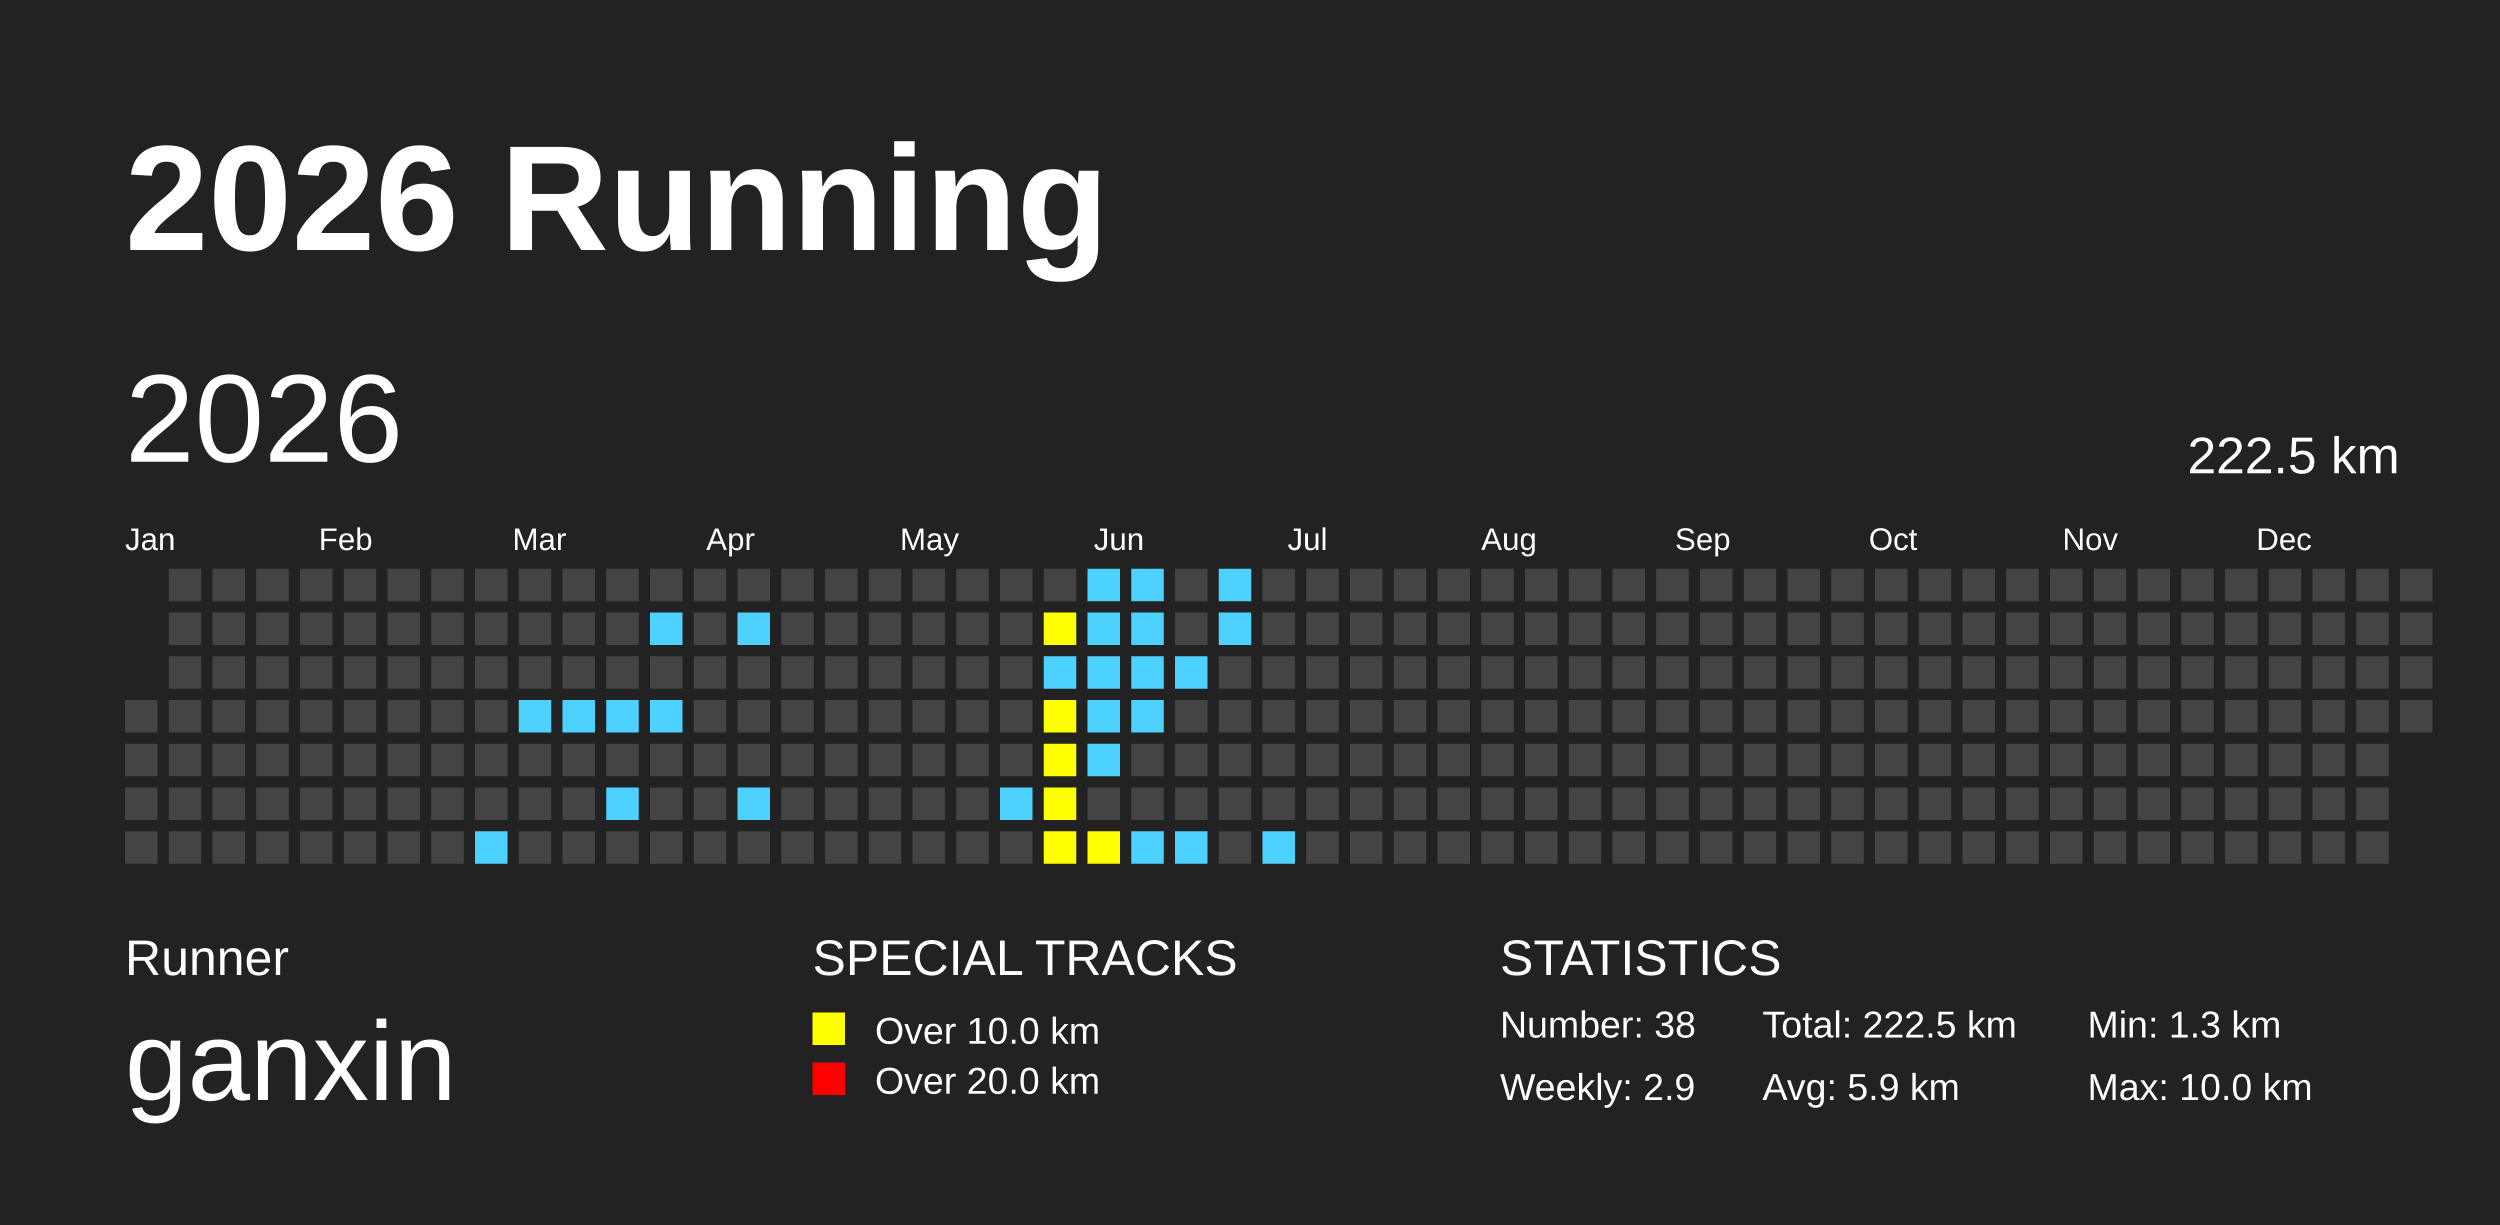
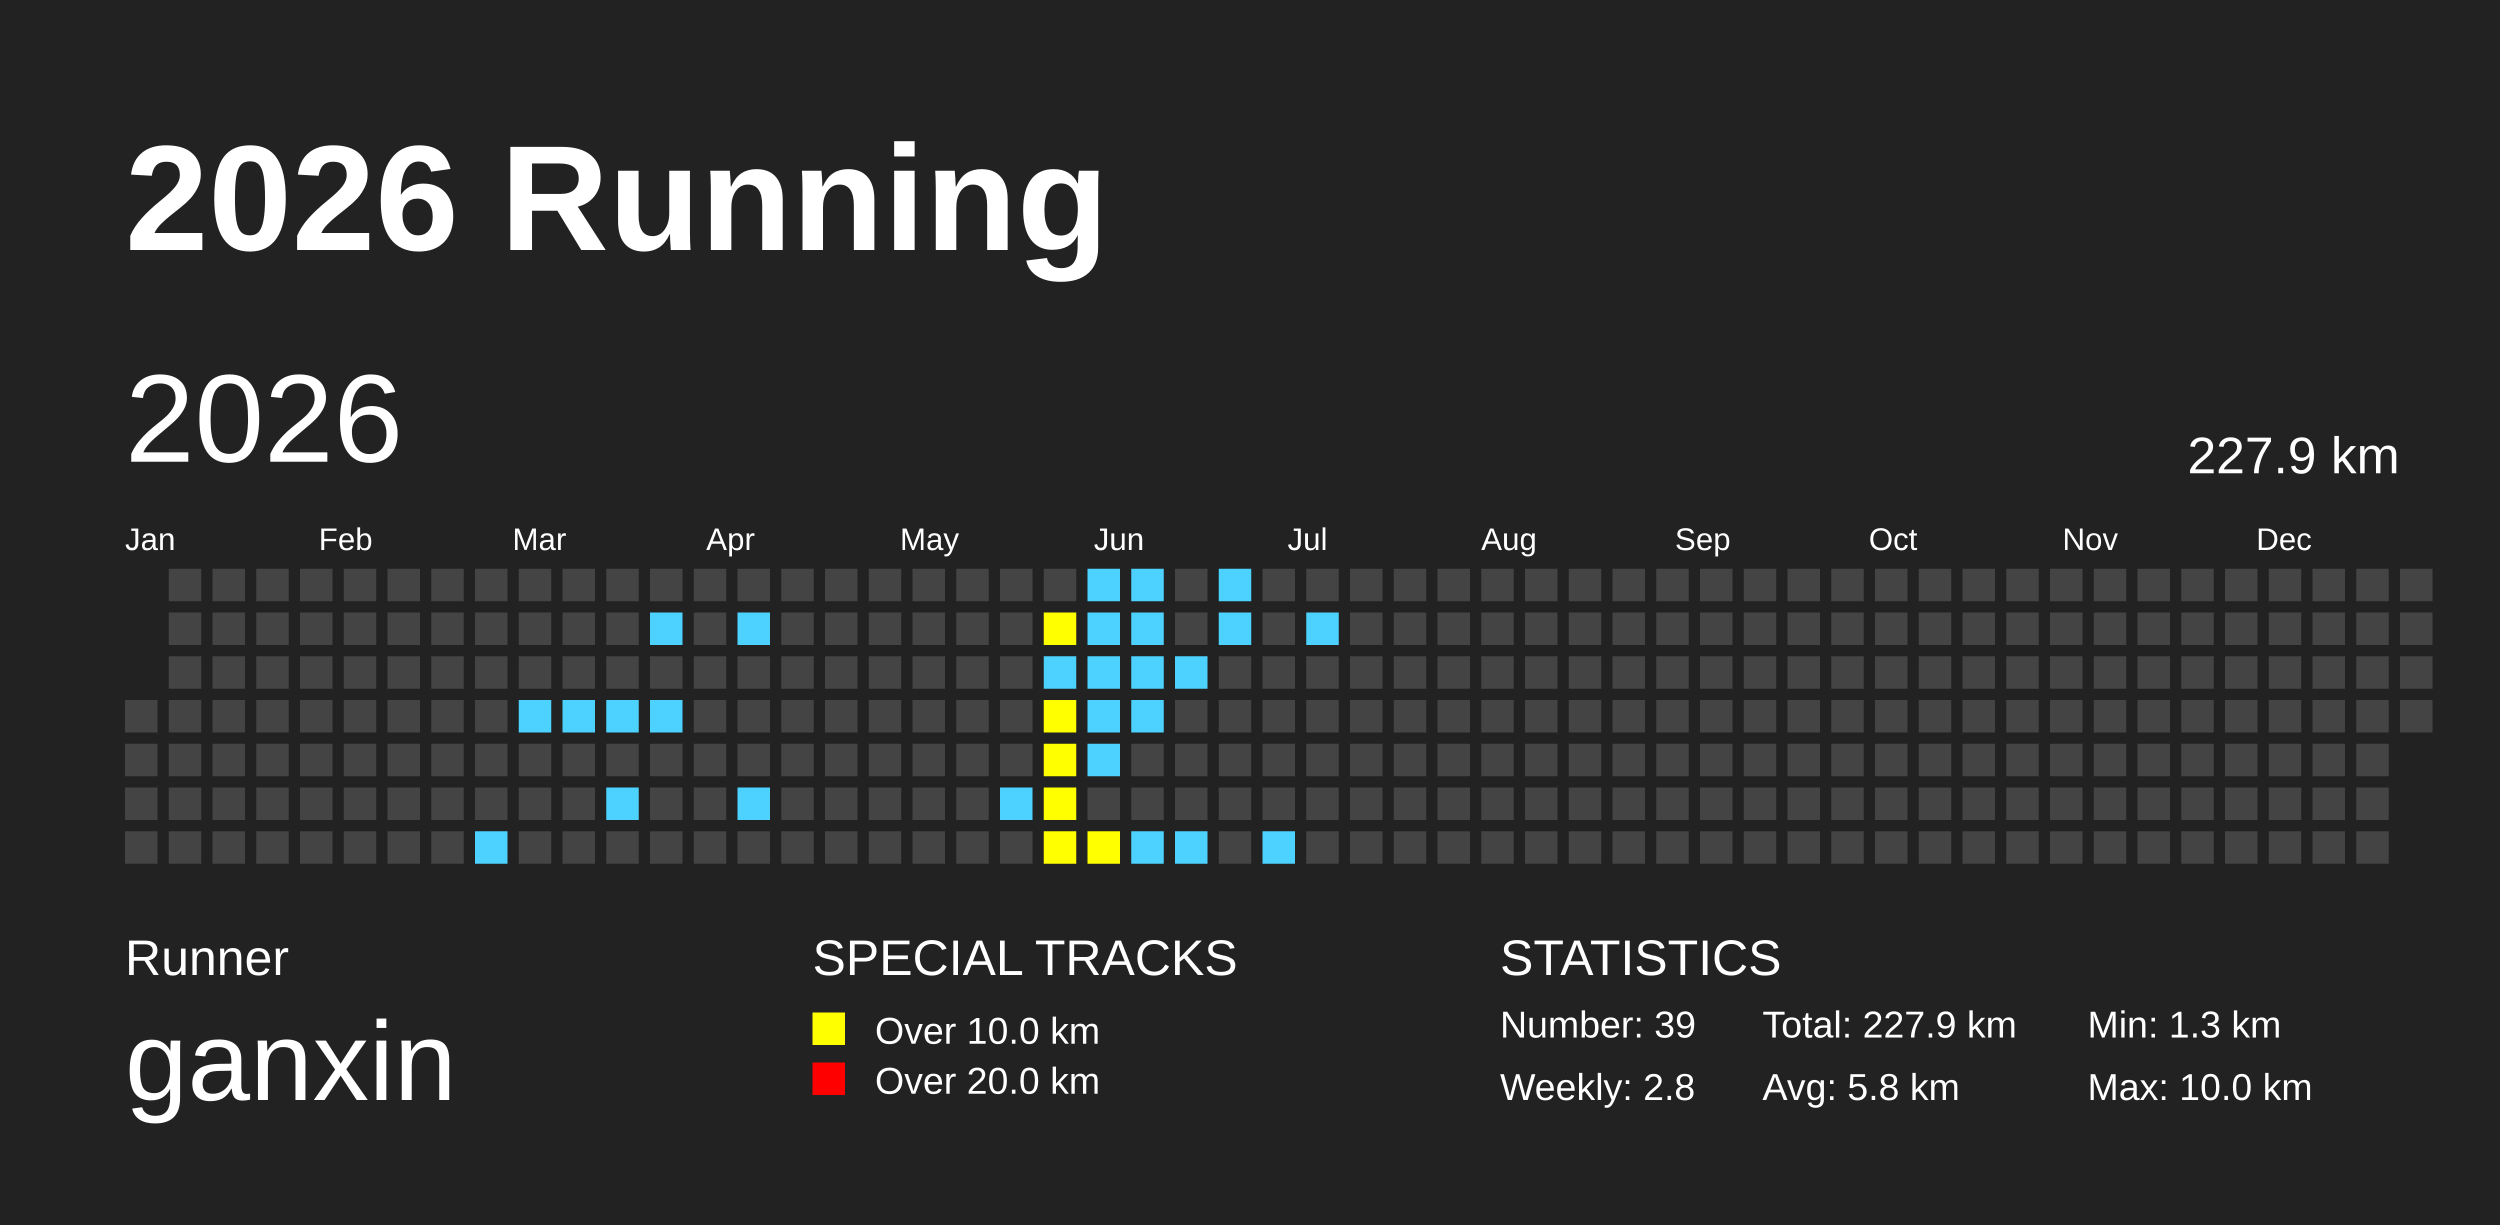
<svg xmlns="http://www.w3.org/2000/svg" baseProfile="full" height="98mm" version="1.1" viewBox="0,0,200,98" width="200mm">
  <defs>
    <pattern height="2" id="indoor-stripe" patternUnits="userSpaceOnUse" width="2">
      <line stroke="white" stroke-opacity="0.45" stroke-width="0.5" x1="0" x2="2" y1="2" y2="0" />
    </pattern>
  </defs>
  <rect fill="#222222" height="98" width="200" x="0" y="0" />
  <text fill="#FFFFFF" style="font-size:12px; font-family:Arial; font-weight:bold;" x="10" y="20">2026 Running</text>
  <text fill="#FFFFFF" style="font-size:4px; font-family:Arial" x="10" y="78">Runner</text>
  <text fill="#FFFFFF" style="font-size:9px; font-family:Arial" x="10" y="88">ganxin</text>
  <text fill="#FFFFFF" style="font-size:4px; font-family:Arial" x="65" y="78">SPECIAL TRACKS</text>
  <rect fill="yellow" height="2.6" width="2.6" x="65" y="81" />
  <text fill="#FFFFFF" style="font-size:3px; font-family:Arial" x="70" y="83.5">Over 10.0 km</text>
  <rect fill="red" height="2.6" width="2.6" x="65" y="85" />
  <text fill="#FFFFFF" style="font-size:3px; font-family:Arial" x="70" y="87.5">Over 20.0 km</text>
  <text fill="#FFFFFF" style="font-size:4px; font-family:Arial" x="120" y="78">STATISTICS</text>
-   <text fill="#FFFFFF" style="font-size:3px; font-family:Arial" x="120" y="83">Number: 38</text>
-   <text fill="#FFFFFF" style="font-size:3px; font-family:Arial" x="120" y="88">Weekly: 2.9</text>
-   <text fill="#FFFFFF" style="font-size:3px; font-family:Arial" x="141" y="83">Total: 222.5 km</text>
-   <text fill="#FFFFFF" style="font-size:3px; font-family:Arial" x="141" y="88">Avg: 5.9 km</text>
+   <text fill="#FFFFFF" style="font-size:3px; font-family:Arial" x="120" y="83">Number: 39</text>
+   <text fill="#FFFFFF" style="font-size:3px; font-family:Arial" x="120" y="88">Weekly: 2.8</text>
+   <text fill="#FFFFFF" style="font-size:3px; font-family:Arial" x="141" y="83">Total: 227.9 km</text>
+   <text fill="#FFFFFF" style="font-size:3px; font-family:Arial" x="141" y="88">Avg: 5.8 km</text>
  <text fill="#FFFFFF" style="font-size:3px; font-family:Arial" x="167" y="83">Min: 1.3 km</text>
  <text fill="#FFFFFF" style="font-size:3px; font-family:Arial" x="167" y="88">Max: 10.0 km</text>
  <text dominant-baseline="hanging" fill="#FFFFFF" style="font-size:10.0px; font-family:Arial;" x="10" y="30">2026</text>
-   <text dominant-baseline="hanging" fill="#FFFFFF" style="font-size:4.125px; font-family:Arial;" x="175" y="35">222.5 km</text>
+   <text dominant-baseline="hanging" fill="#FFFFFF" style="font-size:4.125px; font-family:Arial;" x="175" y="35">227.9 km</text>
  <text fill="#FFFFFF" style="font-size:2.5px; font-family:Arial" x="10.0" y="44">Jan</text>
  <text fill="#FFFFFF" style="font-size:2.5px; font-family:Arial" x="25.5" y="44">Feb</text>
  <text fill="#FFFFFF" style="font-size:2.5px; font-family:Arial" x="41.0" y="44">Mar</text>
  <text fill="#FFFFFF" style="font-size:2.5px; font-family:Arial" x="56.5" y="44">Apr</text>
  <text fill="#FFFFFF" style="font-size:2.5px; font-family:Arial" x="72.0" y="44">May</text>
  <text fill="#FFFFFF" style="font-size:2.5px; font-family:Arial" x="87.5" y="44">Jun</text>
  <text fill="#FFFFFF" style="font-size:2.5px; font-family:Arial" x="103.0" y="44">Jul</text>
  <text fill="#FFFFFF" style="font-size:2.5px; font-family:Arial" x="118.5" y="44">Aug</text>
  <text fill="#FFFFFF" style="font-size:2.5px; font-family:Arial" x="134.0" y="44">Sep</text>
  <text fill="#FFFFFF" style="font-size:2.5px; font-family:Arial" x="149.5" y="44">Oct</text>
  <text fill="#FFFFFF" style="font-size:2.5px; font-family:Arial" x="165.0" y="44">Nov</text>
  <text fill="#FFFFFF" style="font-size:2.5px; font-family:Arial" x="180.5" y="44">Dec</text>
  <rect fill="#444444" height="2.6" width="2.6" x="10.0" y="56.0" />
  <rect fill="#444444" height="2.6" width="2.6" x="10.0" y="59.5" />
  <rect fill="#444444" height="2.6" width="2.6" x="10.0" y="63.0" />
  <rect fill="#444444" height="2.6" width="2.6" x="10.0" y="66.5" />
  <rect fill="#444444" height="2.6" width="2.6" x="13.5" y="45.5" />
  <rect fill="#444444" height="2.6" width="2.6" x="13.5" y="49.0" />
  <rect fill="#444444" height="2.6" width="2.6" x="13.5" y="52.5" />
  <rect fill="#444444" height="2.6" width="2.6" x="13.5" y="56.0" />
  <rect fill="#444444" height="2.6" width="2.6" x="13.5" y="59.5" />
  <rect fill="#444444" height="2.6" width="2.6" x="13.5" y="63.0" />
  <rect fill="#444444" height="2.6" width="2.6" x="13.5" y="66.5" />
  <rect fill="#444444" height="2.6" width="2.6" x="17.0" y="45.5" />
  <rect fill="#444444" height="2.6" width="2.6" x="17.0" y="49.0" />
  <rect fill="#444444" height="2.6" width="2.6" x="17.0" y="52.5" />
  <rect fill="#444444" height="2.6" width="2.6" x="17.0" y="56.0" />
  <rect fill="#444444" height="2.6" width="2.6" x="17.0" y="59.5" />
  <rect fill="#444444" height="2.6" width="2.6" x="17.0" y="63.0" />
  <rect fill="#444444" height="2.6" width="2.6" x="17.0" y="66.5" />
  <rect fill="#444444" height="2.6" width="2.6" x="20.5" y="45.5" />
  <rect fill="#444444" height="2.6" width="2.6" x="20.5" y="49.0" />
  <rect fill="#444444" height="2.6" width="2.6" x="20.5" y="52.5" />
  <rect fill="#444444" height="2.6" width="2.6" x="20.5" y="56.0" />
  <rect fill="#444444" height="2.6" width="2.6" x="20.5" y="59.5" />
  <rect fill="#444444" height="2.6" width="2.6" x="20.5" y="63.0" />
  <rect fill="#444444" height="2.6" width="2.6" x="20.5" y="66.5" />
  <rect fill="#444444" height="2.6" width="2.6" x="24.0" y="45.5" />
  <rect fill="#444444" height="2.6" width="2.6" x="24.0" y="49.0" />
  <rect fill="#444444" height="2.6" width="2.6" x="24.0" y="52.5" />
  <rect fill="#444444" height="2.6" width="2.6" x="24.0" y="56.0" />
  <rect fill="#444444" height="2.6" width="2.6" x="24.0" y="59.5" />
  <rect fill="#444444" height="2.6" width="2.6" x="24.0" y="63.0" />
  <rect fill="#444444" height="2.6" width="2.6" x="24.0" y="66.5" />
  <rect fill="#444444" height="2.6" width="2.6" x="27.5" y="45.5" />
  <rect fill="#444444" height="2.6" width="2.6" x="27.5" y="49.0" />
  <rect fill="#444444" height="2.6" width="2.6" x="27.5" y="52.5" />
  <rect fill="#444444" height="2.6" width="2.6" x="27.5" y="56.0" />
  <rect fill="#444444" height="2.6" width="2.6" x="27.5" y="59.5" />
  <rect fill="#444444" height="2.6" width="2.6" x="27.5" y="63.0" />
  <rect fill="#444444" height="2.6" width="2.6" x="27.5" y="66.5" />
  <rect fill="#444444" height="2.6" width="2.6" x="31.0" y="45.5" />
  <rect fill="#444444" height="2.6" width="2.6" x="31.0" y="49.0" />
  <rect fill="#444444" height="2.6" width="2.6" x="31.0" y="52.5" />
  <rect fill="#444444" height="2.6" width="2.6" x="31.0" y="56.0" />
  <rect fill="#444444" height="2.6" width="2.6" x="31.0" y="59.5" />
  <rect fill="#444444" height="2.6" width="2.6" x="31.0" y="63.0" />
  <rect fill="#444444" height="2.6" width="2.6" x="31.0" y="66.5" />
  <rect fill="#444444" height="2.6" width="2.6" x="34.5" y="45.5" />
  <rect fill="#444444" height="2.6" width="2.6" x="34.5" y="49.0" />
  <rect fill="#444444" height="2.6" width="2.6" x="34.5" y="52.5" />
  <rect fill="#444444" height="2.6" width="2.6" x="34.5" y="56.0" />
  <rect fill="#444444" height="2.6" width="2.6" x="34.5" y="59.5" />
  <rect fill="#444444" height="2.6" width="2.6" x="34.5" y="63.0" />
  <rect fill="#444444" height="2.6" width="2.6" x="34.5" y="66.5" />
  <rect fill="#444444" height="2.6" width="2.6" x="38.0" y="45.5" />
  <rect fill="#444444" height="2.6" width="2.6" x="38.0" y="49.0" />
  <rect fill="#444444" height="2.6" width="2.6" x="38.0" y="52.5" />
  <rect fill="#444444" height="2.6" width="2.6" x="38.0" y="56.0" />
  <rect fill="#444444" height="2.6" width="2.6" x="38.0" y="59.5" />
  <rect fill="#444444" height="2.6" width="2.6" x="38.0" y="63.0" />
  <rect fill="#4DD2FF" height="2.6" width="2.6" x="38.0" y="66.5" />
  <rect fill="#444444" height="2.6" width="2.6" x="41.5" y="45.5" />
  <rect fill="#444444" height="2.6" width="2.6" x="41.5" y="49.0" />
  <rect fill="#444444" height="2.6" width="2.6" x="41.5" y="52.5" />
  <rect fill="#4DD2FF" height="2.6" width="2.6" x="41.5" y="56.0" />
  <rect fill="#444444" height="2.6" width="2.6" x="41.5" y="59.5" />
  <rect fill="#444444" height="2.6" width="2.6" x="41.5" y="63.0" />
  <rect fill="#444444" height="2.6" width="2.6" x="41.5" y="66.5" />
  <rect fill="#444444" height="2.6" width="2.6" x="45.0" y="45.5" />
  <rect fill="#444444" height="2.6" width="2.6" x="45.0" y="49.0" />
  <rect fill="#444444" height="2.6" width="2.6" x="45.0" y="52.5" />
  <rect fill="#4DD2FF" height="2.6" width="2.6" x="45.0" y="56.0" />
  <rect fill="#444444" height="2.6" width="2.6" x="45.0" y="59.5" />
  <rect fill="#444444" height="2.6" width="2.6" x="45.0" y="63.0" />
  <rect fill="#444444" height="2.6" width="2.6" x="45.0" y="66.5" />
  <rect fill="#444444" height="2.6" width="2.6" x="48.5" y="45.5" />
  <rect fill="#444444" height="2.6" width="2.6" x="48.5" y="49.0" />
  <rect fill="#444444" height="2.6" width="2.6" x="48.5" y="52.5" />
  <rect fill="#4DD2FF" height="2.6" width="2.6" x="48.5" y="56.0" />
  <rect fill="#444444" height="2.6" width="2.6" x="48.5" y="59.5" />
  <rect fill="#4DD2FF" height="2.6" width="2.6" x="48.5" y="63.0" />
  <rect fill="#444444" height="2.6" width="2.6" x="48.5" y="66.5" />
  <rect fill="#444444" height="2.6" width="2.6" x="52.0" y="45.5" />
  <rect fill="#4DD2FF" height="2.6" width="2.6" x="52.0" y="49.0" />
  <rect fill="#444444" height="2.6" width="2.6" x="52.0" y="52.5" />
  <rect fill="#4DD2FF" height="2.6" width="2.6" x="52.0" y="56.0" />
  <rect fill="#444444" height="2.6" width="2.6" x="52.0" y="59.5" />
  <rect fill="#444444" height="2.6" width="2.6" x="52.0" y="63.0" />
  <rect fill="#444444" height="2.6" width="2.6" x="52.0" y="66.5" />
  <rect fill="#444444" height="2.6" width="2.6" x="55.5" y="45.5" />
  <rect fill="#444444" height="2.6" width="2.6" x="55.5" y="49.0" />
  <rect fill="#444444" height="2.6" width="2.6" x="55.5" y="52.5" />
  <rect fill="#444444" height="2.6" width="2.6" x="55.5" y="56.0" />
  <rect fill="#444444" height="2.6" width="2.6" x="55.5" y="59.5" />
  <rect fill="#444444" height="2.6" width="2.6" x="55.5" y="63.0" />
  <rect fill="#444444" height="2.6" width="2.6" x="55.5" y="66.5" />
  <rect fill="#444444" height="2.6" width="2.6" x="59.0" y="45.5" />
  <rect fill="#4DD2FF" height="2.6" width="2.6" x="59.0" y="49.0" />
  <rect fill="#444444" height="2.6" width="2.6" x="59.0" y="52.5" />
  <rect fill="#444444" height="2.6" width="2.6" x="59.0" y="56.0" />
  <rect fill="#444444" height="2.6" width="2.6" x="59.0" y="59.5" />
  <rect fill="#4DD2FF" height="2.6" width="2.6" x="59.0" y="63.0" />
  <rect fill="#444444" height="2.6" width="2.6" x="59.0" y="66.5" />
  <rect fill="#444444" height="2.6" width="2.6" x="62.5" y="45.5" />
  <rect fill="#444444" height="2.6" width="2.6" x="62.5" y="49.0" />
  <rect fill="#444444" height="2.6" width="2.6" x="62.5" y="52.5" />
  <rect fill="#444444" height="2.6" width="2.6" x="62.5" y="56.0" />
  <rect fill="#444444" height="2.6" width="2.6" x="62.5" y="59.5" />
  <rect fill="#444444" height="2.6" width="2.6" x="62.5" y="63.0" />
  <rect fill="#444444" height="2.6" width="2.6" x="62.5" y="66.5" />
  <rect fill="#444444" height="2.6" width="2.6" x="66.0" y="45.5" />
  <rect fill="#444444" height="2.6" width="2.6" x="66.0" y="49.0" />
  <rect fill="#444444" height="2.6" width="2.6" x="66.0" y="52.5" />
  <rect fill="#444444" height="2.6" width="2.6" x="66.0" y="56.0" />
  <rect fill="#444444" height="2.6" width="2.6" x="66.0" y="59.5" />
  <rect fill="#444444" height="2.6" width="2.6" x="66.0" y="63.0" />
  <rect fill="#444444" height="2.6" width="2.6" x="66.0" y="66.5" />
  <rect fill="#444444" height="2.6" width="2.6" x="69.5" y="45.5" />
  <rect fill="#444444" height="2.6" width="2.6" x="69.5" y="49.0" />
  <rect fill="#444444" height="2.6" width="2.6" x="69.5" y="52.5" />
  <rect fill="#444444" height="2.6" width="2.6" x="69.5" y="56.0" />
  <rect fill="#444444" height="2.6" width="2.6" x="69.5" y="59.5" />
  <rect fill="#444444" height="2.6" width="2.6" x="69.5" y="63.0" />
  <rect fill="#444444" height="2.6" width="2.6" x="69.5" y="66.5" />
  <rect fill="#444444" height="2.6" width="2.6" x="73.0" y="45.5" />
  <rect fill="#444444" height="2.6" width="2.6" x="73.0" y="49.0" />
  <rect fill="#444444" height="2.6" width="2.6" x="73.0" y="52.5" />
  <rect fill="#444444" height="2.6" width="2.6" x="73.0" y="56.0" />
  <rect fill="#444444" height="2.6" width="2.6" x="73.0" y="59.5" />
  <rect fill="#444444" height="2.6" width="2.6" x="73.0" y="63.0" />
  <rect fill="#444444" height="2.6" width="2.6" x="73.0" y="66.5" />
  <rect fill="#444444" height="2.6" width="2.6" x="76.5" y="45.5" />
  <rect fill="#444444" height="2.6" width="2.6" x="76.5" y="49.0" />
  <rect fill="#444444" height="2.6" width="2.6" x="76.5" y="52.5" />
  <rect fill="#444444" height="2.6" width="2.6" x="76.5" y="56.0" />
  <rect fill="#444444" height="2.6" width="2.6" x="76.5" y="59.5" />
  <rect fill="#444444" height="2.6" width="2.6" x="76.5" y="63.0" />
  <rect fill="#444444" height="2.6" width="2.6" x="76.5" y="66.5" />
  <rect fill="#444444" height="2.6" width="2.6" x="80.0" y="45.5" />
  <rect fill="#444444" height="2.6" width="2.6" x="80.0" y="49.0" />
  <rect fill="#444444" height="2.6" width="2.6" x="80.0" y="52.5" />
  <rect fill="#444444" height="2.6" width="2.6" x="80.0" y="56.0" />
  <rect fill="#444444" height="2.6" width="2.6" x="80.0" y="59.5" />
  <rect fill="#4DD2FF" height="2.6" width="2.6" x="80.0" y="63.0" />
  <rect fill="#444444" height="2.6" width="2.6" x="80.0" y="66.5" />
  <rect fill="#444444" height="2.6" width="2.6" x="83.5" y="45.5" />
  <rect fill="yellow" height="2.6" width="2.6" x="83.5" y="49.0" />
  <rect fill="#4DD2FF" height="2.6" width="2.6" x="83.5" y="52.5" />
  <rect fill="yellow" height="2.6" width="2.6" x="83.5" y="56.0" />
  <rect fill="yellow" height="2.6" width="2.6" x="83.5" y="59.5" />
  <rect fill="yellow" height="2.6" width="2.6" x="83.5" y="63.0" />
  <rect fill="yellow" height="2.6" width="2.6" x="83.5" y="66.5" />
  <rect fill="#4DD2FF" height="2.6" width="2.6" x="87.0" y="45.5" />
  <rect fill="#4DD2FF" height="2.6" width="2.6" x="87.0" y="49.0" />
  <rect fill="#4DD2FF" height="2.6" width="2.6" x="87.0" y="52.5" />
  <rect fill="#4DD2FF" height="2.6" width="2.6" x="87.0" y="56.0" />
  <rect fill="#4DD2FF" height="2.6" width="2.6" x="87.0" y="59.5" />
  <rect fill="#444444" height="2.6" width="2.6" x="87.0" y="63.0" />
  <rect fill="yellow" height="2.6" width="2.6" x="87.0" y="66.5" />
  <rect fill="#4DD2FF" height="2.6" width="2.6" x="90.5" y="45.5" />
  <rect fill="#4DD2FF" height="2.6" width="2.6" x="90.5" y="49.0" />
  <rect fill="#4DD2FF" height="2.6" width="2.6" x="90.5" y="52.5" />
  <rect fill="#4DD2FF" height="2.6" width="2.6" x="90.5" y="56.0" />
  <rect fill="#444444" height="2.6" width="2.6" x="90.5" y="59.5" />
  <rect fill="#444444" height="2.6" width="2.6" x="90.5" y="63.0" />
  <rect fill="#4DD2FF" height="2.6" width="2.6" x="90.5" y="66.5" />
  <rect fill="#444444" height="2.6" width="2.6" x="94.0" y="45.5" />
  <rect fill="#444444" height="2.6" width="2.6" x="94.0" y="49.0" />
  <rect fill="#4DD2FF" height="2.6" width="2.6" x="94.0" y="52.5" />
  <rect fill="#444444" height="2.6" width="2.6" x="94.0" y="56.0" />
  <rect fill="#444444" height="2.6" width="2.6" x="94.0" y="59.5" />
  <rect fill="#444444" height="2.6" width="2.6" x="94.0" y="63.0" />
  <rect fill="#4DD2FF" height="2.6" width="2.6" x="94.0" y="66.5" />
  <rect fill="#4DD2FF" height="2.6" width="2.6" x="97.5" y="45.5" />
  <rect fill="#4DD2FF" height="2.6" width="2.6" x="97.5" y="49.0" />
  <rect fill="#444444" height="2.6" width="2.6" x="97.5" y="52.5" />
  <rect fill="#444444" height="2.6" width="2.6" x="97.5" y="56.0" />
  <rect fill="#444444" height="2.6" width="2.6" x="97.5" y="59.5" />
  <rect fill="#444444" height="2.6" width="2.6" x="97.5" y="63.0" />
  <rect fill="#444444" height="2.6" width="2.6" x="97.5" y="66.5" />
  <rect fill="#444444" height="2.6" width="2.6" x="101.0" y="45.5" />
  <rect fill="#444444" height="2.6" width="2.6" x="101.0" y="49.0" />
  <rect fill="#444444" height="2.6" width="2.6" x="101.0" y="52.5" />
  <rect fill="#444444" height="2.6" width="2.6" x="101.0" y="56.0" />
  <rect fill="#444444" height="2.6" width="2.6" x="101.0" y="59.5" />
  <rect fill="#444444" height="2.6" width="2.6" x="101.0" y="63.0" />
  <rect fill="#4DD2FF" height="2.6" width="2.6" x="101.0" y="66.5" />
  <rect fill="#444444" height="2.6" width="2.6" x="104.5" y="45.5" />
-   <rect fill="#444444" height="2.6" width="2.6" x="104.5" y="49.0" />
+   <rect fill="#4DD2FF" height="2.6" width="2.6" x="104.5" y="49.0" />
  <rect fill="#444444" height="2.6" width="2.6" x="104.5" y="52.5" />
  <rect fill="#444444" height="2.6" width="2.6" x="104.5" y="56.0" />
  <rect fill="#444444" height="2.6" width="2.6" x="104.5" y="59.5" />
  <rect fill="#444444" height="2.6" width="2.6" x="104.5" y="63.0" />
  <rect fill="#444444" height="2.6" width="2.6" x="104.5" y="66.5" />
  <rect fill="#444444" height="2.6" width="2.6" x="108.0" y="45.5" />
  <rect fill="#444444" height="2.6" width="2.6" x="108.0" y="49.0" />
  <rect fill="#444444" height="2.6" width="2.6" x="108.0" y="52.5" />
  <rect fill="#444444" height="2.6" width="2.6" x="108.0" y="56.0" />
  <rect fill="#444444" height="2.6" width="2.6" x="108.0" y="59.5" />
  <rect fill="#444444" height="2.6" width="2.6" x="108.0" y="63.0" />
  <rect fill="#444444" height="2.6" width="2.6" x="108.0" y="66.5" />
  <rect fill="#444444" height="2.6" width="2.6" x="111.5" y="45.5" />
  <rect fill="#444444" height="2.6" width="2.6" x="111.5" y="49.0" />
  <rect fill="#444444" height="2.6" width="2.6" x="111.5" y="52.5" />
  <rect fill="#444444" height="2.6" width="2.6" x="111.5" y="56.0" />
  <rect fill="#444444" height="2.6" width="2.6" x="111.5" y="59.5" />
  <rect fill="#444444" height="2.6" width="2.6" x="111.5" y="63.0" />
  <rect fill="#444444" height="2.6" width="2.6" x="111.5" y="66.5" />
  <rect fill="#444444" height="2.6" width="2.6" x="115.0" y="45.5" />
  <rect fill="#444444" height="2.6" width="2.6" x="115.0" y="49.0" />
  <rect fill="#444444" height="2.6" width="2.6" x="115.0" y="52.5" />
  <rect fill="#444444" height="2.6" width="2.6" x="115.0" y="56.0" />
  <rect fill="#444444" height="2.6" width="2.6" x="115.0" y="59.5" />
  <rect fill="#444444" height="2.6" width="2.6" x="115.0" y="63.0" />
  <rect fill="#444444" height="2.6" width="2.6" x="115.0" y="66.5" />
  <rect fill="#444444" height="2.6" width="2.6" x="118.5" y="45.5" />
  <rect fill="#444444" height="2.6" width="2.6" x="118.5" y="49.0" />
  <rect fill="#444444" height="2.6" width="2.6" x="118.5" y="52.5" />
  <rect fill="#444444" height="2.6" width="2.6" x="118.5" y="56.0" />
  <rect fill="#444444" height="2.6" width="2.6" x="118.5" y="59.5" />
  <rect fill="#444444" height="2.6" width="2.6" x="118.5" y="63.0" />
  <rect fill="#444444" height="2.6" width="2.6" x="118.5" y="66.5" />
  <rect fill="#444444" height="2.6" width="2.6" x="122.0" y="45.5" />
  <rect fill="#444444" height="2.6" width="2.6" x="122.0" y="49.0" />
  <rect fill="#444444" height="2.6" width="2.6" x="122.0" y="52.5" />
  <rect fill="#444444" height="2.6" width="2.6" x="122.0" y="56.0" />
  <rect fill="#444444" height="2.6" width="2.6" x="122.0" y="59.5" />
  <rect fill="#444444" height="2.6" width="2.6" x="122.0" y="63.0" />
  <rect fill="#444444" height="2.6" width="2.6" x="122.0" y="66.5" />
  <rect fill="#444444" height="2.6" width="2.6" x="125.5" y="45.5" />
  <rect fill="#444444" height="2.6" width="2.6" x="125.5" y="49.0" />
  <rect fill="#444444" height="2.6" width="2.6" x="125.5" y="52.5" />
  <rect fill="#444444" height="2.6" width="2.6" x="125.5" y="56.0" />
  <rect fill="#444444" height="2.6" width="2.6" x="125.5" y="59.5" />
  <rect fill="#444444" height="2.6" width="2.6" x="125.5" y="63.0" />
  <rect fill="#444444" height="2.6" width="2.6" x="125.5" y="66.5" />
  <rect fill="#444444" height="2.6" width="2.6" x="129.0" y="45.5" />
  <rect fill="#444444" height="2.6" width="2.6" x="129.0" y="49.0" />
  <rect fill="#444444" height="2.6" width="2.6" x="129.0" y="52.5" />
  <rect fill="#444444" height="2.6" width="2.6" x="129.0" y="56.0" />
  <rect fill="#444444" height="2.6" width="2.6" x="129.0" y="59.5" />
  <rect fill="#444444" height="2.6" width="2.6" x="129.0" y="63.0" />
  <rect fill="#444444" height="2.6" width="2.6" x="129.0" y="66.5" />
  <rect fill="#444444" height="2.6" width="2.6" x="132.5" y="45.5" />
  <rect fill="#444444" height="2.6" width="2.6" x="132.5" y="49.0" />
  <rect fill="#444444" height="2.6" width="2.6" x="132.5" y="52.5" />
  <rect fill="#444444" height="2.6" width="2.6" x="132.5" y="56.0" />
  <rect fill="#444444" height="2.6" width="2.6" x="132.5" y="59.5" />
  <rect fill="#444444" height="2.6" width="2.6" x="132.5" y="63.0" />
  <rect fill="#444444" height="2.6" width="2.6" x="132.5" y="66.5" />
  <rect fill="#444444" height="2.6" width="2.6" x="136.0" y="45.5" />
  <rect fill="#444444" height="2.6" width="2.6" x="136.0" y="49.0" />
  <rect fill="#444444" height="2.6" width="2.6" x="136.0" y="52.5" />
  <rect fill="#444444" height="2.6" width="2.6" x="136.0" y="56.0" />
  <rect fill="#444444" height="2.6" width="2.6" x="136.0" y="59.5" />
  <rect fill="#444444" height="2.6" width="2.6" x="136.0" y="63.0" />
  <rect fill="#444444" height="2.6" width="2.6" x="136.0" y="66.5" />
  <rect fill="#444444" height="2.6" width="2.6" x="139.5" y="45.5" />
  <rect fill="#444444" height="2.6" width="2.6" x="139.5" y="49.0" />
  <rect fill="#444444" height="2.6" width="2.6" x="139.5" y="52.5" />
  <rect fill="#444444" height="2.6" width="2.6" x="139.5" y="56.0" />
  <rect fill="#444444" height="2.6" width="2.6" x="139.5" y="59.5" />
  <rect fill="#444444" height="2.6" width="2.6" x="139.5" y="63.0" />
  <rect fill="#444444" height="2.6" width="2.6" x="139.5" y="66.5" />
  <rect fill="#444444" height="2.6" width="2.6" x="143.0" y="45.5" />
  <rect fill="#444444" height="2.6" width="2.6" x="143.0" y="49.0" />
  <rect fill="#444444" height="2.6" width="2.6" x="143.0" y="52.5" />
  <rect fill="#444444" height="2.6" width="2.6" x="143.0" y="56.0" />
  <rect fill="#444444" height="2.6" width="2.6" x="143.0" y="59.5" />
  <rect fill="#444444" height="2.6" width="2.6" x="143.0" y="63.0" />
  <rect fill="#444444" height="2.6" width="2.6" x="143.0" y="66.5" />
  <rect fill="#444444" height="2.6" width="2.6" x="146.5" y="45.5" />
  <rect fill="#444444" height="2.6" width="2.6" x="146.5" y="49.0" />
  <rect fill="#444444" height="2.6" width="2.6" x="146.5" y="52.5" />
  <rect fill="#444444" height="2.6" width="2.6" x="146.5" y="56.0" />
  <rect fill="#444444" height="2.6" width="2.6" x="146.5" y="59.5" />
  <rect fill="#444444" height="2.6" width="2.6" x="146.5" y="63.0" />
  <rect fill="#444444" height="2.6" width="2.6" x="146.5" y="66.5" />
  <rect fill="#444444" height="2.6" width="2.6" x="150.0" y="45.5" />
  <rect fill="#444444" height="2.6" width="2.6" x="150.0" y="49.0" />
  <rect fill="#444444" height="2.6" width="2.6" x="150.0" y="52.5" />
  <rect fill="#444444" height="2.6" width="2.6" x="150.0" y="56.0" />
  <rect fill="#444444" height="2.6" width="2.6" x="150.0" y="59.5" />
  <rect fill="#444444" height="2.6" width="2.6" x="150.0" y="63.0" />
  <rect fill="#444444" height="2.6" width="2.6" x="150.0" y="66.5" />
  <rect fill="#444444" height="2.6" width="2.6" x="153.5" y="45.5" />
  <rect fill="#444444" height="2.6" width="2.6" x="153.5" y="49.0" />
  <rect fill="#444444" height="2.6" width="2.6" x="153.5" y="52.5" />
  <rect fill="#444444" height="2.6" width="2.6" x="153.5" y="56.0" />
  <rect fill="#444444" height="2.6" width="2.6" x="153.5" y="59.5" />
  <rect fill="#444444" height="2.6" width="2.6" x="153.5" y="63.0" />
  <rect fill="#444444" height="2.6" width="2.6" x="153.5" y="66.5" />
  <rect fill="#444444" height="2.6" width="2.6" x="157.0" y="45.5" />
  <rect fill="#444444" height="2.6" width="2.6" x="157.0" y="49.0" />
  <rect fill="#444444" height="2.6" width="2.6" x="157.0" y="52.5" />
  <rect fill="#444444" height="2.6" width="2.6" x="157.0" y="56.0" />
  <rect fill="#444444" height="2.6" width="2.6" x="157.0" y="59.5" />
  <rect fill="#444444" height="2.6" width="2.6" x="157.0" y="63.0" />
  <rect fill="#444444" height="2.6" width="2.6" x="157.0" y="66.5" />
  <rect fill="#444444" height="2.6" width="2.6" x="160.5" y="45.5" />
  <rect fill="#444444" height="2.6" width="2.6" x="160.5" y="49.0" />
  <rect fill="#444444" height="2.6" width="2.6" x="160.5" y="52.5" />
  <rect fill="#444444" height="2.6" width="2.6" x="160.5" y="56.0" />
  <rect fill="#444444" height="2.6" width="2.6" x="160.5" y="59.5" />
  <rect fill="#444444" height="2.6" width="2.6" x="160.5" y="63.0" />
  <rect fill="#444444" height="2.6" width="2.6" x="160.5" y="66.5" />
  <rect fill="#444444" height="2.6" width="2.6" x="164.0" y="45.5" />
  <rect fill="#444444" height="2.6" width="2.6" x="164.0" y="49.0" />
  <rect fill="#444444" height="2.6" width="2.6" x="164.0" y="52.5" />
  <rect fill="#444444" height="2.6" width="2.6" x="164.0" y="56.0" />
  <rect fill="#444444" height="2.6" width="2.6" x="164.0" y="59.5" />
  <rect fill="#444444" height="2.6" width="2.6" x="164.0" y="63.0" />
  <rect fill="#444444" height="2.6" width="2.6" x="164.0" y="66.5" />
  <rect fill="#444444" height="2.6" width="2.6" x="167.5" y="45.5" />
  <rect fill="#444444" height="2.6" width="2.6" x="167.5" y="49.0" />
  <rect fill="#444444" height="2.6" width="2.6" x="167.5" y="52.5" />
  <rect fill="#444444" height="2.6" width="2.6" x="167.5" y="56.0" />
  <rect fill="#444444" height="2.6" width="2.6" x="167.5" y="59.5" />
  <rect fill="#444444" height="2.6" width="2.6" x="167.5" y="63.0" />
  <rect fill="#444444" height="2.6" width="2.6" x="167.5" y="66.5" />
  <rect fill="#444444" height="2.6" width="2.6" x="171.0" y="45.5" />
  <rect fill="#444444" height="2.6" width="2.6" x="171.0" y="49.0" />
  <rect fill="#444444" height="2.6" width="2.6" x="171.0" y="52.5" />
  <rect fill="#444444" height="2.6" width="2.6" x="171.0" y="56.0" />
  <rect fill="#444444" height="2.6" width="2.6" x="171.0" y="59.5" />
  <rect fill="#444444" height="2.6" width="2.6" x="171.0" y="63.0" />
  <rect fill="#444444" height="2.6" width="2.6" x="171.0" y="66.5" />
  <rect fill="#444444" height="2.6" width="2.6" x="174.5" y="45.5" />
  <rect fill="#444444" height="2.6" width="2.6" x="174.5" y="49.0" />
  <rect fill="#444444" height="2.6" width="2.6" x="174.5" y="52.5" />
  <rect fill="#444444" height="2.6" width="2.6" x="174.5" y="56.0" />
  <rect fill="#444444" height="2.6" width="2.6" x="174.5" y="59.5" />
  <rect fill="#444444" height="2.6" width="2.6" x="174.5" y="63.0" />
  <rect fill="#444444" height="2.6" width="2.6" x="174.5" y="66.5" />
  <rect fill="#444444" height="2.6" width="2.6" x="178.0" y="45.5" />
  <rect fill="#444444" height="2.6" width="2.6" x="178.0" y="49.0" />
  <rect fill="#444444" height="2.6" width="2.6" x="178.0" y="52.5" />
  <rect fill="#444444" height="2.6" width="2.6" x="178.0" y="56.0" />
  <rect fill="#444444" height="2.6" width="2.6" x="178.0" y="59.5" />
  <rect fill="#444444" height="2.6" width="2.6" x="178.0" y="63.0" />
  <rect fill="#444444" height="2.6" width="2.6" x="178.0" y="66.5" />
  <rect fill="#444444" height="2.6" width="2.6" x="181.5" y="45.5" />
  <rect fill="#444444" height="2.6" width="2.6" x="181.5" y="49.0" />
  <rect fill="#444444" height="2.6" width="2.6" x="181.5" y="52.5" />
  <rect fill="#444444" height="2.6" width="2.6" x="181.5" y="56.0" />
  <rect fill="#444444" height="2.6" width="2.6" x="181.5" y="59.5" />
  <rect fill="#444444" height="2.6" width="2.6" x="181.5" y="63.0" />
  <rect fill="#444444" height="2.6" width="2.6" x="181.5" y="66.5" />
  <rect fill="#444444" height="2.6" width="2.6" x="185.0" y="45.5" />
  <rect fill="#444444" height="2.6" width="2.6" x="185.0" y="49.0" />
  <rect fill="#444444" height="2.6" width="2.6" x="185.0" y="52.5" />
  <rect fill="#444444" height="2.6" width="2.6" x="185.0" y="56.0" />
  <rect fill="#444444" height="2.6" width="2.6" x="185.0" y="59.5" />
  <rect fill="#444444" height="2.6" width="2.6" x="185.0" y="63.0" />
  <rect fill="#444444" height="2.6" width="2.6" x="185.0" y="66.5" />
  <rect fill="#444444" height="2.6" width="2.6" x="188.5" y="45.5" />
  <rect fill="#444444" height="2.6" width="2.6" x="188.5" y="49.0" />
  <rect fill="#444444" height="2.6" width="2.6" x="188.5" y="52.5" />
  <rect fill="#444444" height="2.6" width="2.6" x="188.5" y="56.0" />
  <rect fill="#444444" height="2.6" width="2.6" x="188.5" y="59.5" />
  <rect fill="#444444" height="2.6" width="2.6" x="188.5" y="63.0" />
  <rect fill="#444444" height="2.6" width="2.6" x="188.5" y="66.5" />
  <rect fill="#444444" height="2.6" width="2.6" x="192.0" y="45.5" />
  <rect fill="#444444" height="2.6" width="2.6" x="192.0" y="49.0" />
  <rect fill="#444444" height="2.6" width="2.6" x="192.0" y="52.5" />
  <rect fill="#444444" height="2.6" width="2.6" x="192.0" y="56.0" />
</svg>
